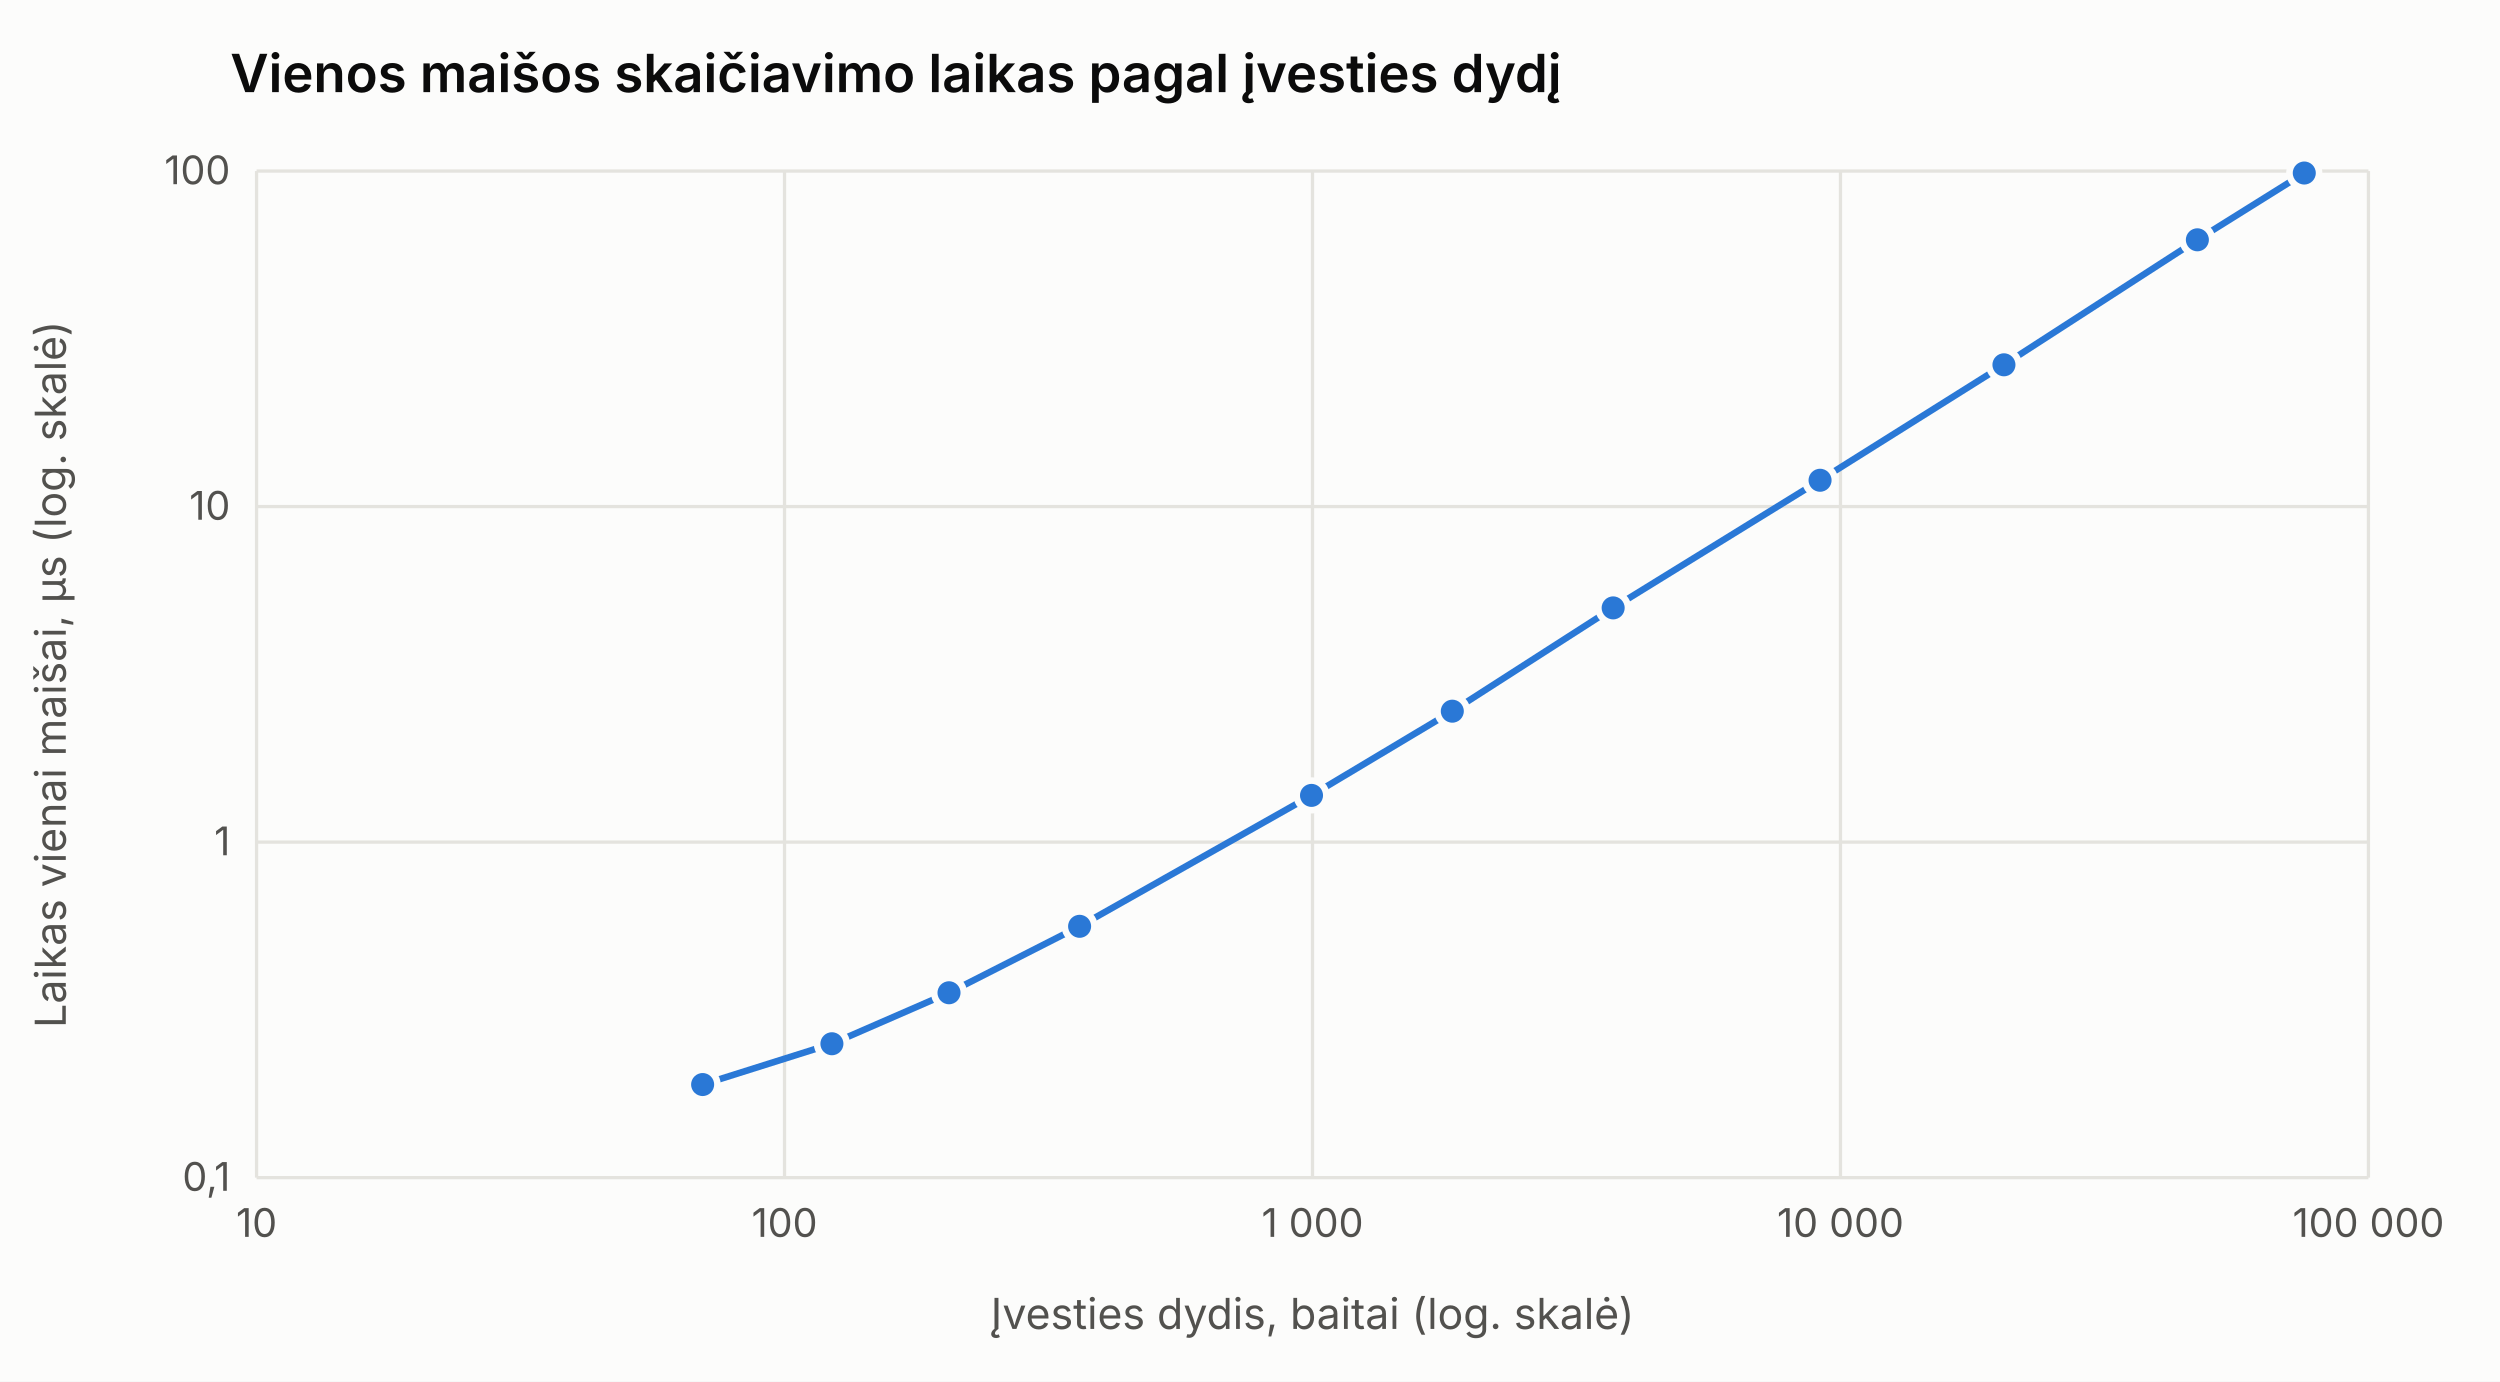
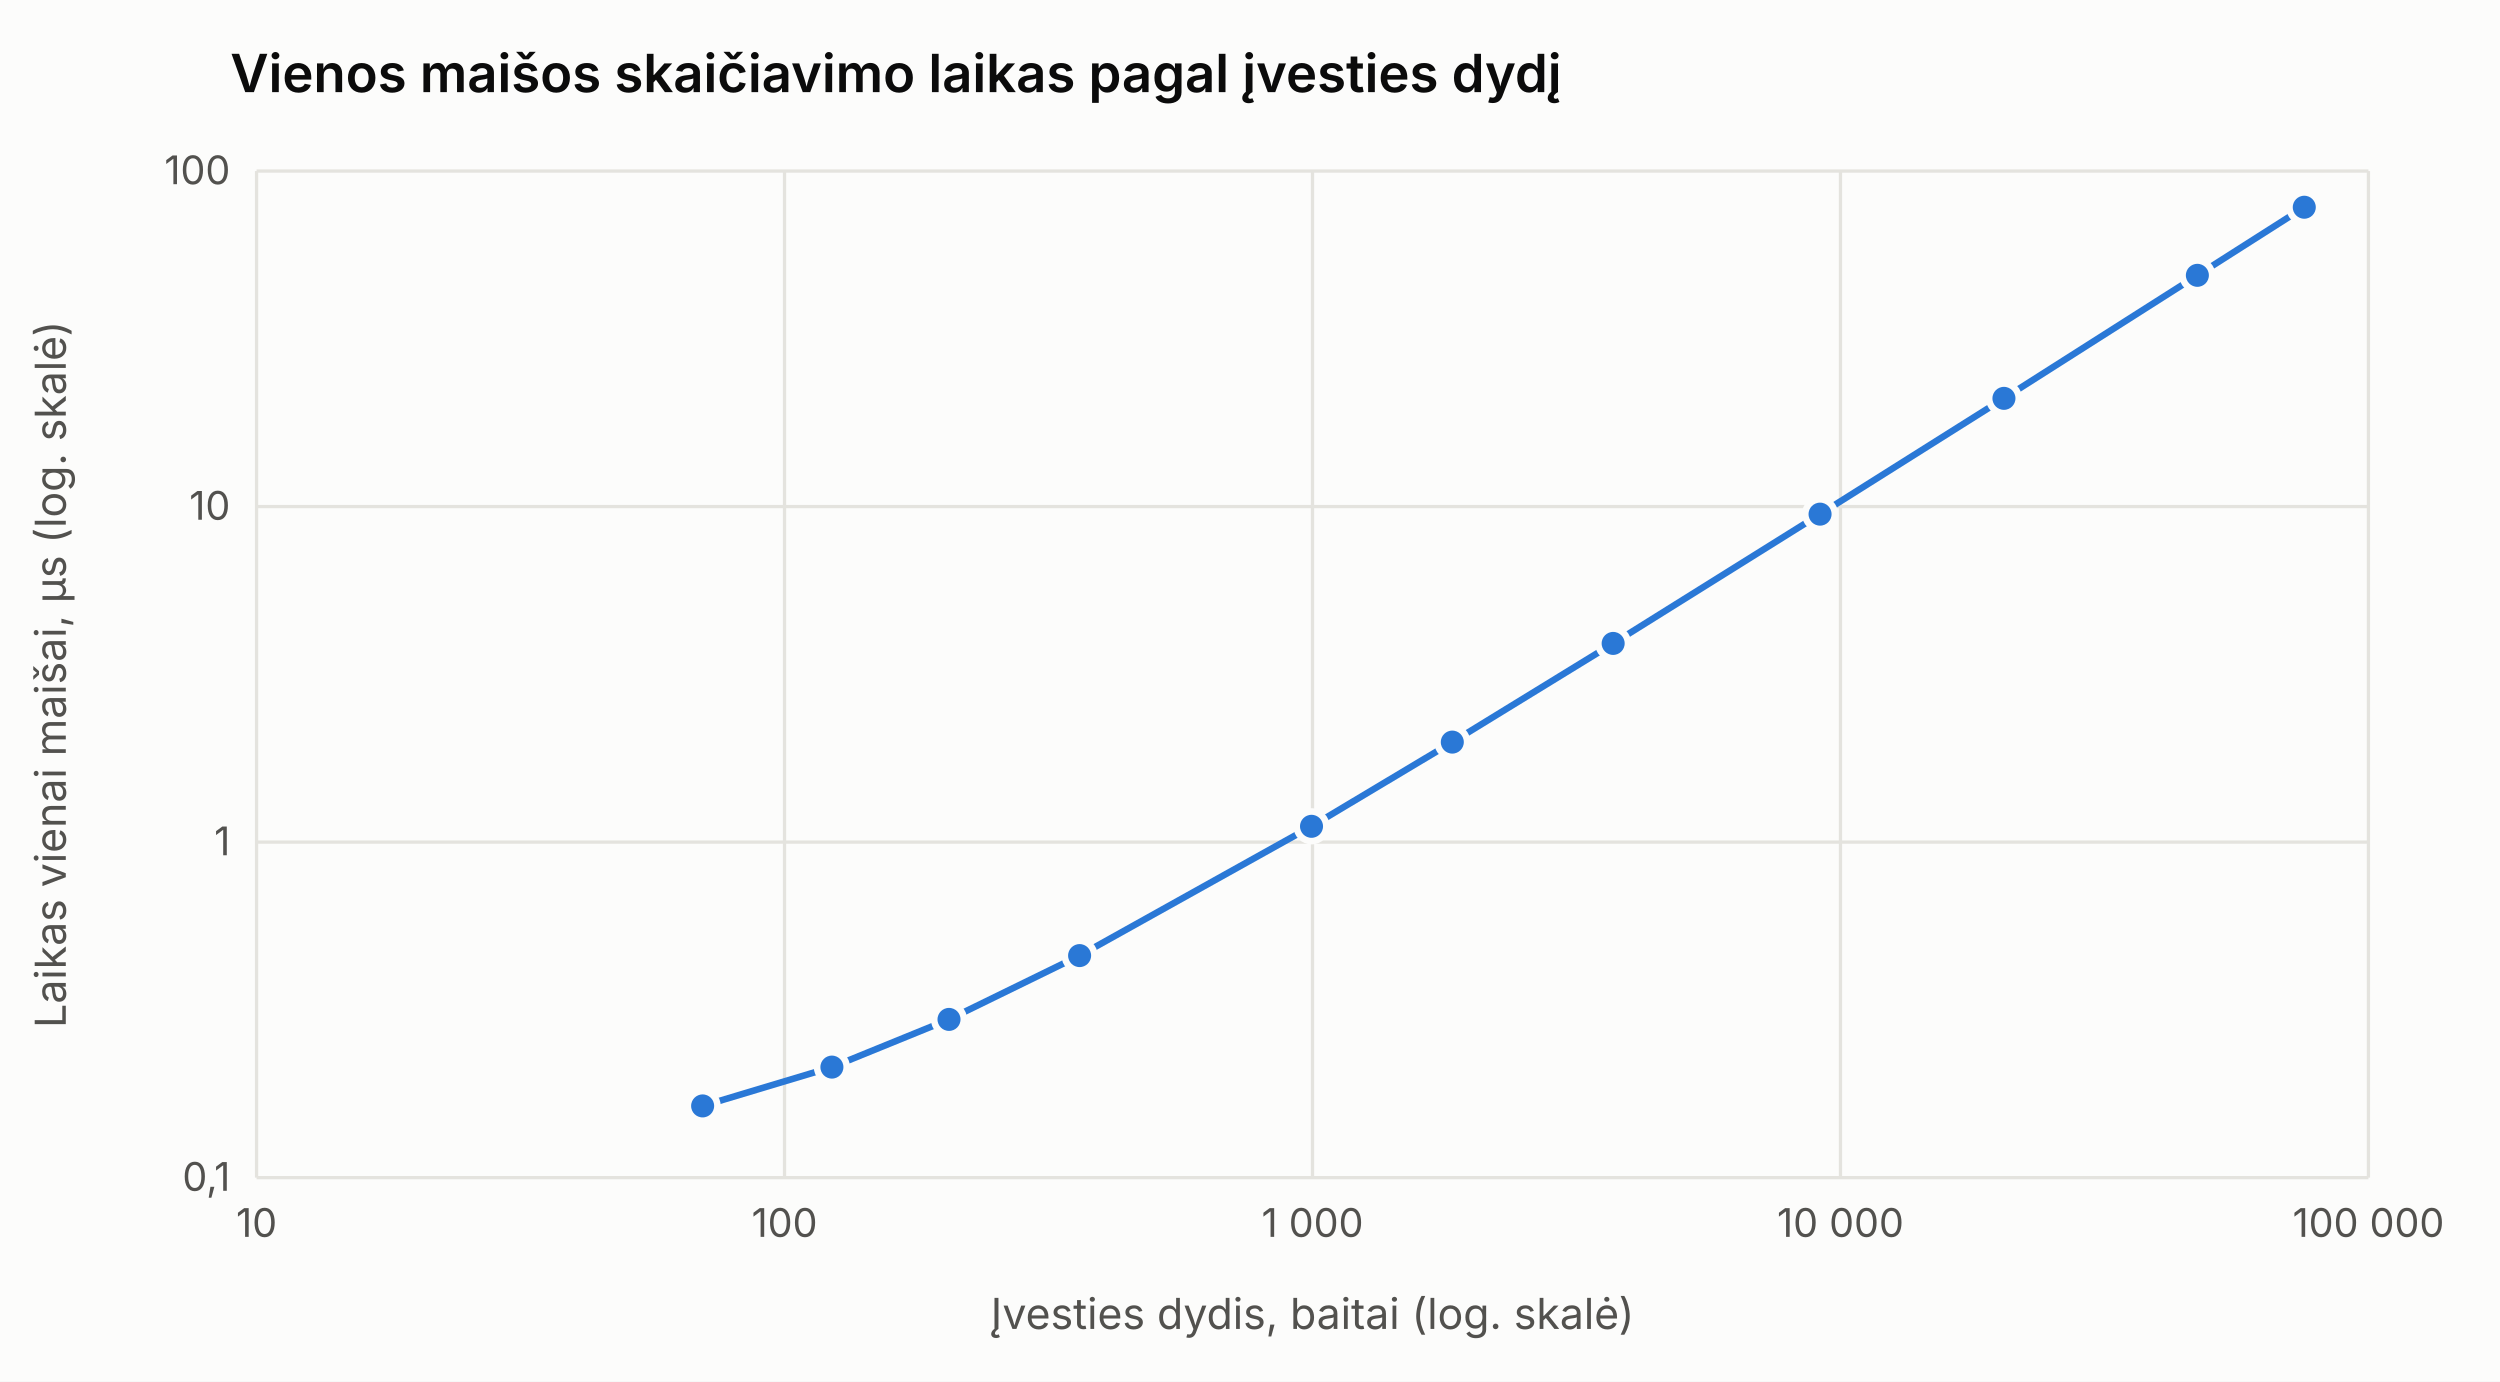
<svg xmlns="http://www.w3.org/2000/svg" width="760" height="420" viewBox="0 0 760 420" role="img" aria-label="Vienos maišos skaičiavimo laikas pagal įvesties dydį">
  <style>text{font-family:system-ui,-apple-system,'Segoe UI',sans-serif} .bg{fill:#fcfcfb} .t{fill:#0b0b0b} .t2{fill:#52514e} .grid{stroke:#e4e3de} .axis,.ref{stroke:#52514e} .fs{fill:#2a78d6} .ss{stroke:#2a78d6} .ring{stroke:#fcfcfb} @media (prefers-color-scheme: dark){.bg{fill:#1a1a19} .t{fill:#ffffff} .t2{fill:#c3c2b7} .grid{stroke:#353533} .axis,.ref{stroke:#c3c2b7} .fs{fill:#3987e5} .ss{stroke:#3987e5} .ring{stroke:#1a1a19}}</style>
  <rect class="bg" fill="#fcfcfb" width="760" height="420" />
  <text class="t" x="70" y="28" font-size="16" font-weight="600">Vienos maišos skaičiavimo laikas pagal įvesties dydį</text>
  <line class="grid" stroke="#e4e3de" x1="78.0" y1="52" x2="78.0" y2="358" />
  <text class="t2" x="78.0" y="376" font-size="12" text-anchor="middle">10</text>
  <line class="grid" stroke="#e4e3de" x1="238.5" y1="52" x2="238.5" y2="358" />
  <text class="t2" x="238.5" y="376" font-size="12" text-anchor="middle">100</text>
  <line class="grid" stroke="#e4e3de" x1="399.0" y1="52" x2="399.0" y2="358" />
  <text class="t2" x="399.0" y="376" font-size="12" text-anchor="middle">1 000</text>
  <line class="grid" stroke="#e4e3de" x1="559.5" y1="52" x2="559.5" y2="358" />
  <text class="t2" x="559.5" y="376" font-size="12" text-anchor="middle">10 000</text>
  <line class="grid" stroke="#e4e3de" x1="720.0" y1="52" x2="720.0" y2="358" />
  <text class="t2" x="720.0" y="376" font-size="12" text-anchor="middle">100 000</text>
  <line class="grid" stroke="#e4e3de" x1="78" y1="358.0" x2="720" y2="358.0" />
  <text class="t2" x="70" y="362.0" font-size="12" text-anchor="end">0,1</text>
  <line class="grid" stroke="#e4e3de" x1="78" y1="256.0" x2="720" y2="256.0" />
  <text class="t2" x="70" y="260.0" font-size="12" text-anchor="end">1</text>
  <line class="grid" stroke="#e4e3de" x1="78" y1="154.0" x2="720" y2="154.0" />
  <text class="t2" x="70" y="158.0" font-size="12" text-anchor="end">10</text>
  <line class="grid" stroke="#e4e3de" x1="78" y1="52.0" x2="720" y2="52.0" />
  <text class="t2" x="70" y="56.0" font-size="12" text-anchor="end">100</text>
  <text class="t2" x="399.0" y="404" font-size="13" text-anchor="middle">Įvesties dydis, baitai (log. skalė)</text>
  <text class="t2" transform="translate(20 205.0) rotate(-90)" font-size="13" text-anchor="middle">Laikas vienai maišai, µs (log. skalė)</text>
-   <path class="ss" stroke="#2a78d6" fill="none" stroke-width="2" stroke-linejoin="round" d="M213.6,329.7 L252.9,317.3 L288.5,301.8 L328.2,281.6 L398.7,241.8 L441.5,216.2 L490.4,184.8 L553.3,146.0 L609.2,110.9 L668.0,72.9 L700.5,52.6" />
-   <circle class="fs ring" fill="#2a78d6" stroke="#fcfcfb" stroke-width="2" cx="213.6" cy="329.7" r="4.5" />
-   <circle class="fs ring" fill="#2a78d6" stroke="#fcfcfb" stroke-width="2" cx="252.9" cy="317.3" r="4.5" />
-   <circle class="fs ring" fill="#2a78d6" stroke="#fcfcfb" stroke-width="2" cx="288.5" cy="301.8" r="4.5" />
-   <circle class="fs ring" fill="#2a78d6" stroke="#fcfcfb" stroke-width="2" cx="328.2" cy="281.6" r="4.5" />
-   <circle class="fs ring" fill="#2a78d6" stroke="#fcfcfb" stroke-width="2" cx="398.7" cy="241.8" r="4.5" />
-   <circle class="fs ring" fill="#2a78d6" stroke="#fcfcfb" stroke-width="2" cx="441.5" cy="216.2" r="4.5" />
-   <circle class="fs ring" fill="#2a78d6" stroke="#fcfcfb" stroke-width="2" cx="490.4" cy="184.8" r="4.5" />
-   <circle class="fs ring" fill="#2a78d6" stroke="#fcfcfb" stroke-width="2" cx="553.3" cy="146.0" r="4.5" />
-   <circle class="fs ring" fill="#2a78d6" stroke="#fcfcfb" stroke-width="2" cx="609.2" cy="110.9" r="4.5" />
-   <circle class="fs ring" fill="#2a78d6" stroke="#fcfcfb" stroke-width="2" cx="668.0" cy="72.9" r="4.5" />
-   <circle class="fs ring" fill="#2a78d6" stroke="#fcfcfb" stroke-width="2" cx="700.5" cy="52.6" r="4.5" />
+   <path class="ss" stroke="#2a78d6" fill="none" stroke-width="2" stroke-linejoin="round" d="M213.6,336.2 L252.9,324.4 L288.5,309.9 L328.2,290.5 L398.7,251.2 L441.5,225.6 L490.4,195.6 L553.3,156.3 L609.2,121.1 L668.0,83.7 L700.5,63.0" />
+   <circle class="fs ring" fill="#2a78d6" stroke="#fcfcfb" stroke-width="2" cx="213.6" cy="336.2" r="4.5" />
+   <circle class="fs ring" fill="#2a78d6" stroke="#fcfcfb" stroke-width="2" cx="252.9" cy="324.4" r="4.5" />
+   <circle class="fs ring" fill="#2a78d6" stroke="#fcfcfb" stroke-width="2" cx="288.5" cy="309.9" r="4.5" />
+   <circle class="fs ring" fill="#2a78d6" stroke="#fcfcfb" stroke-width="2" cx="328.2" cy="290.5" r="4.5" />
+   <circle class="fs ring" fill="#2a78d6" stroke="#fcfcfb" stroke-width="2" cx="398.7" cy="251.2" r="4.5" />
+   <circle class="fs ring" fill="#2a78d6" stroke="#fcfcfb" stroke-width="2" cx="441.5" cy="225.6" r="4.5" />
+   <circle class="fs ring" fill="#2a78d6" stroke="#fcfcfb" stroke-width="2" cx="490.4" cy="195.6" r="4.5" />
+   <circle class="fs ring" fill="#2a78d6" stroke="#fcfcfb" stroke-width="2" cx="553.3" cy="156.3" r="4.5" />
+   <circle class="fs ring" fill="#2a78d6" stroke="#fcfcfb" stroke-width="2" cx="609.2" cy="121.1" r="4.5" />
+   <circle class="fs ring" fill="#2a78d6" stroke="#fcfcfb" stroke-width="2" cx="668.0" cy="83.7" r="4.5" />
+   <circle class="fs ring" fill="#2a78d6" stroke="#fcfcfb" stroke-width="2" cx="700.5" cy="63.0" r="4.5" />
</svg>
